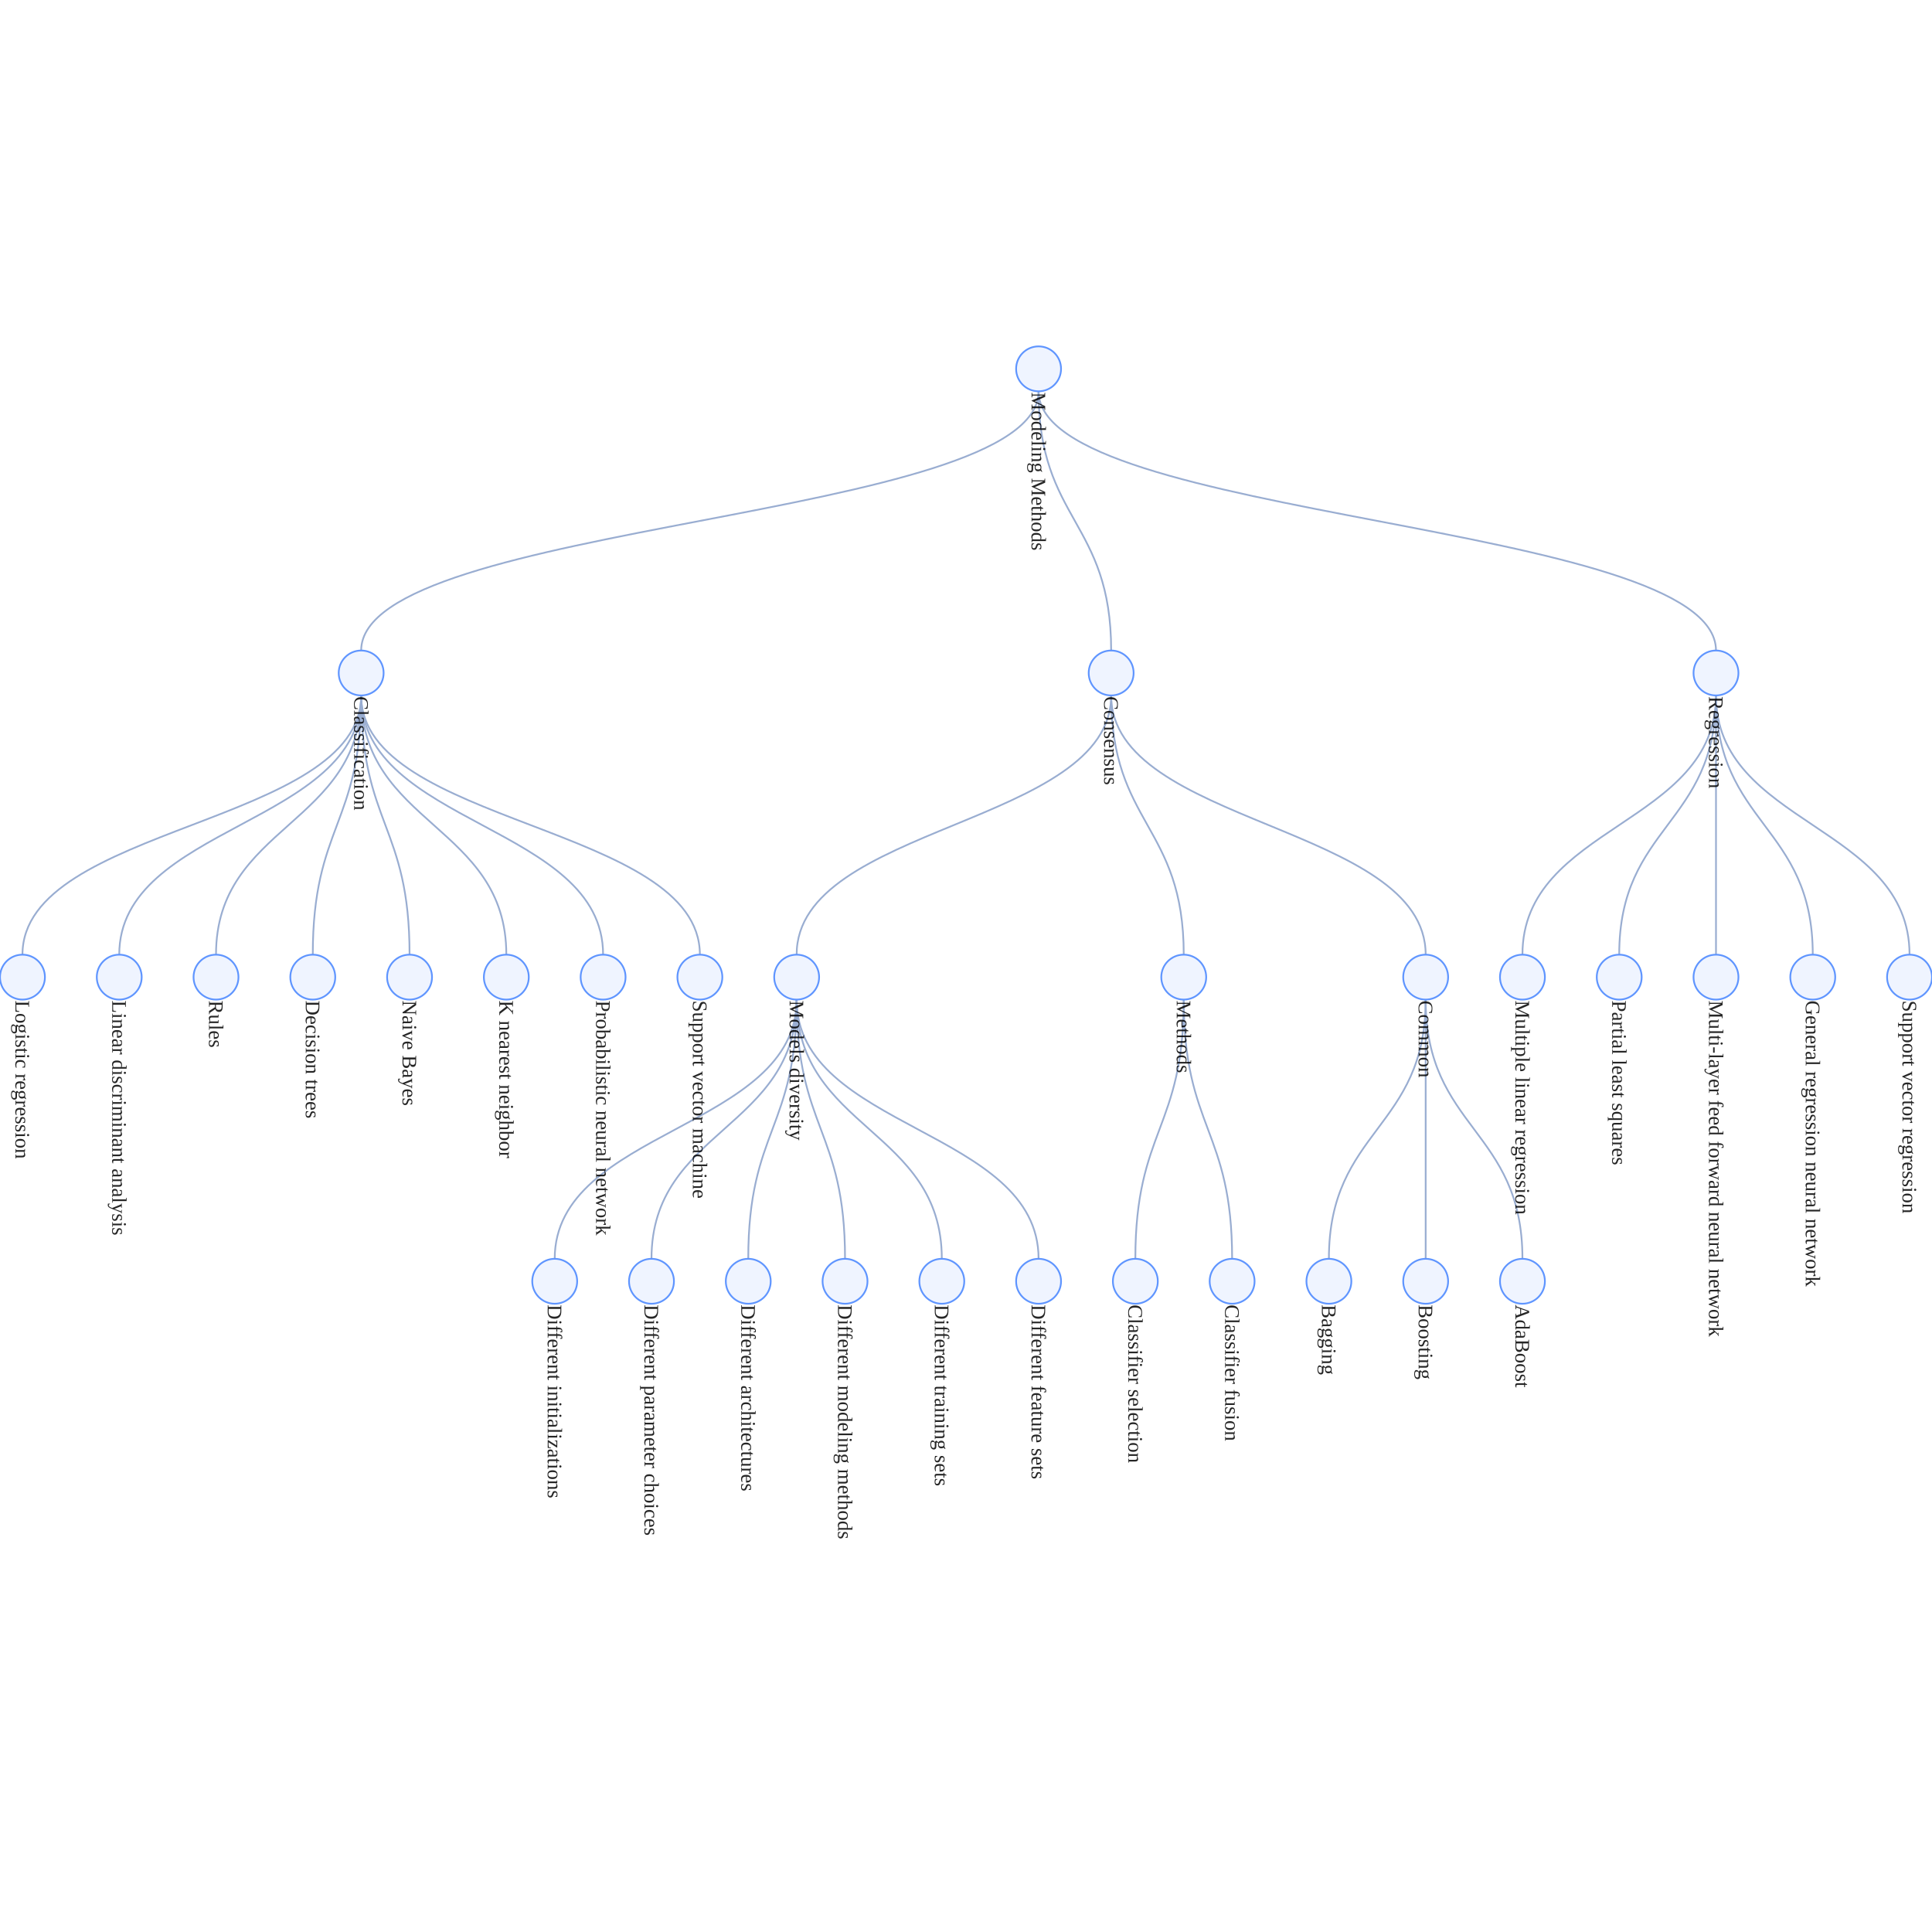
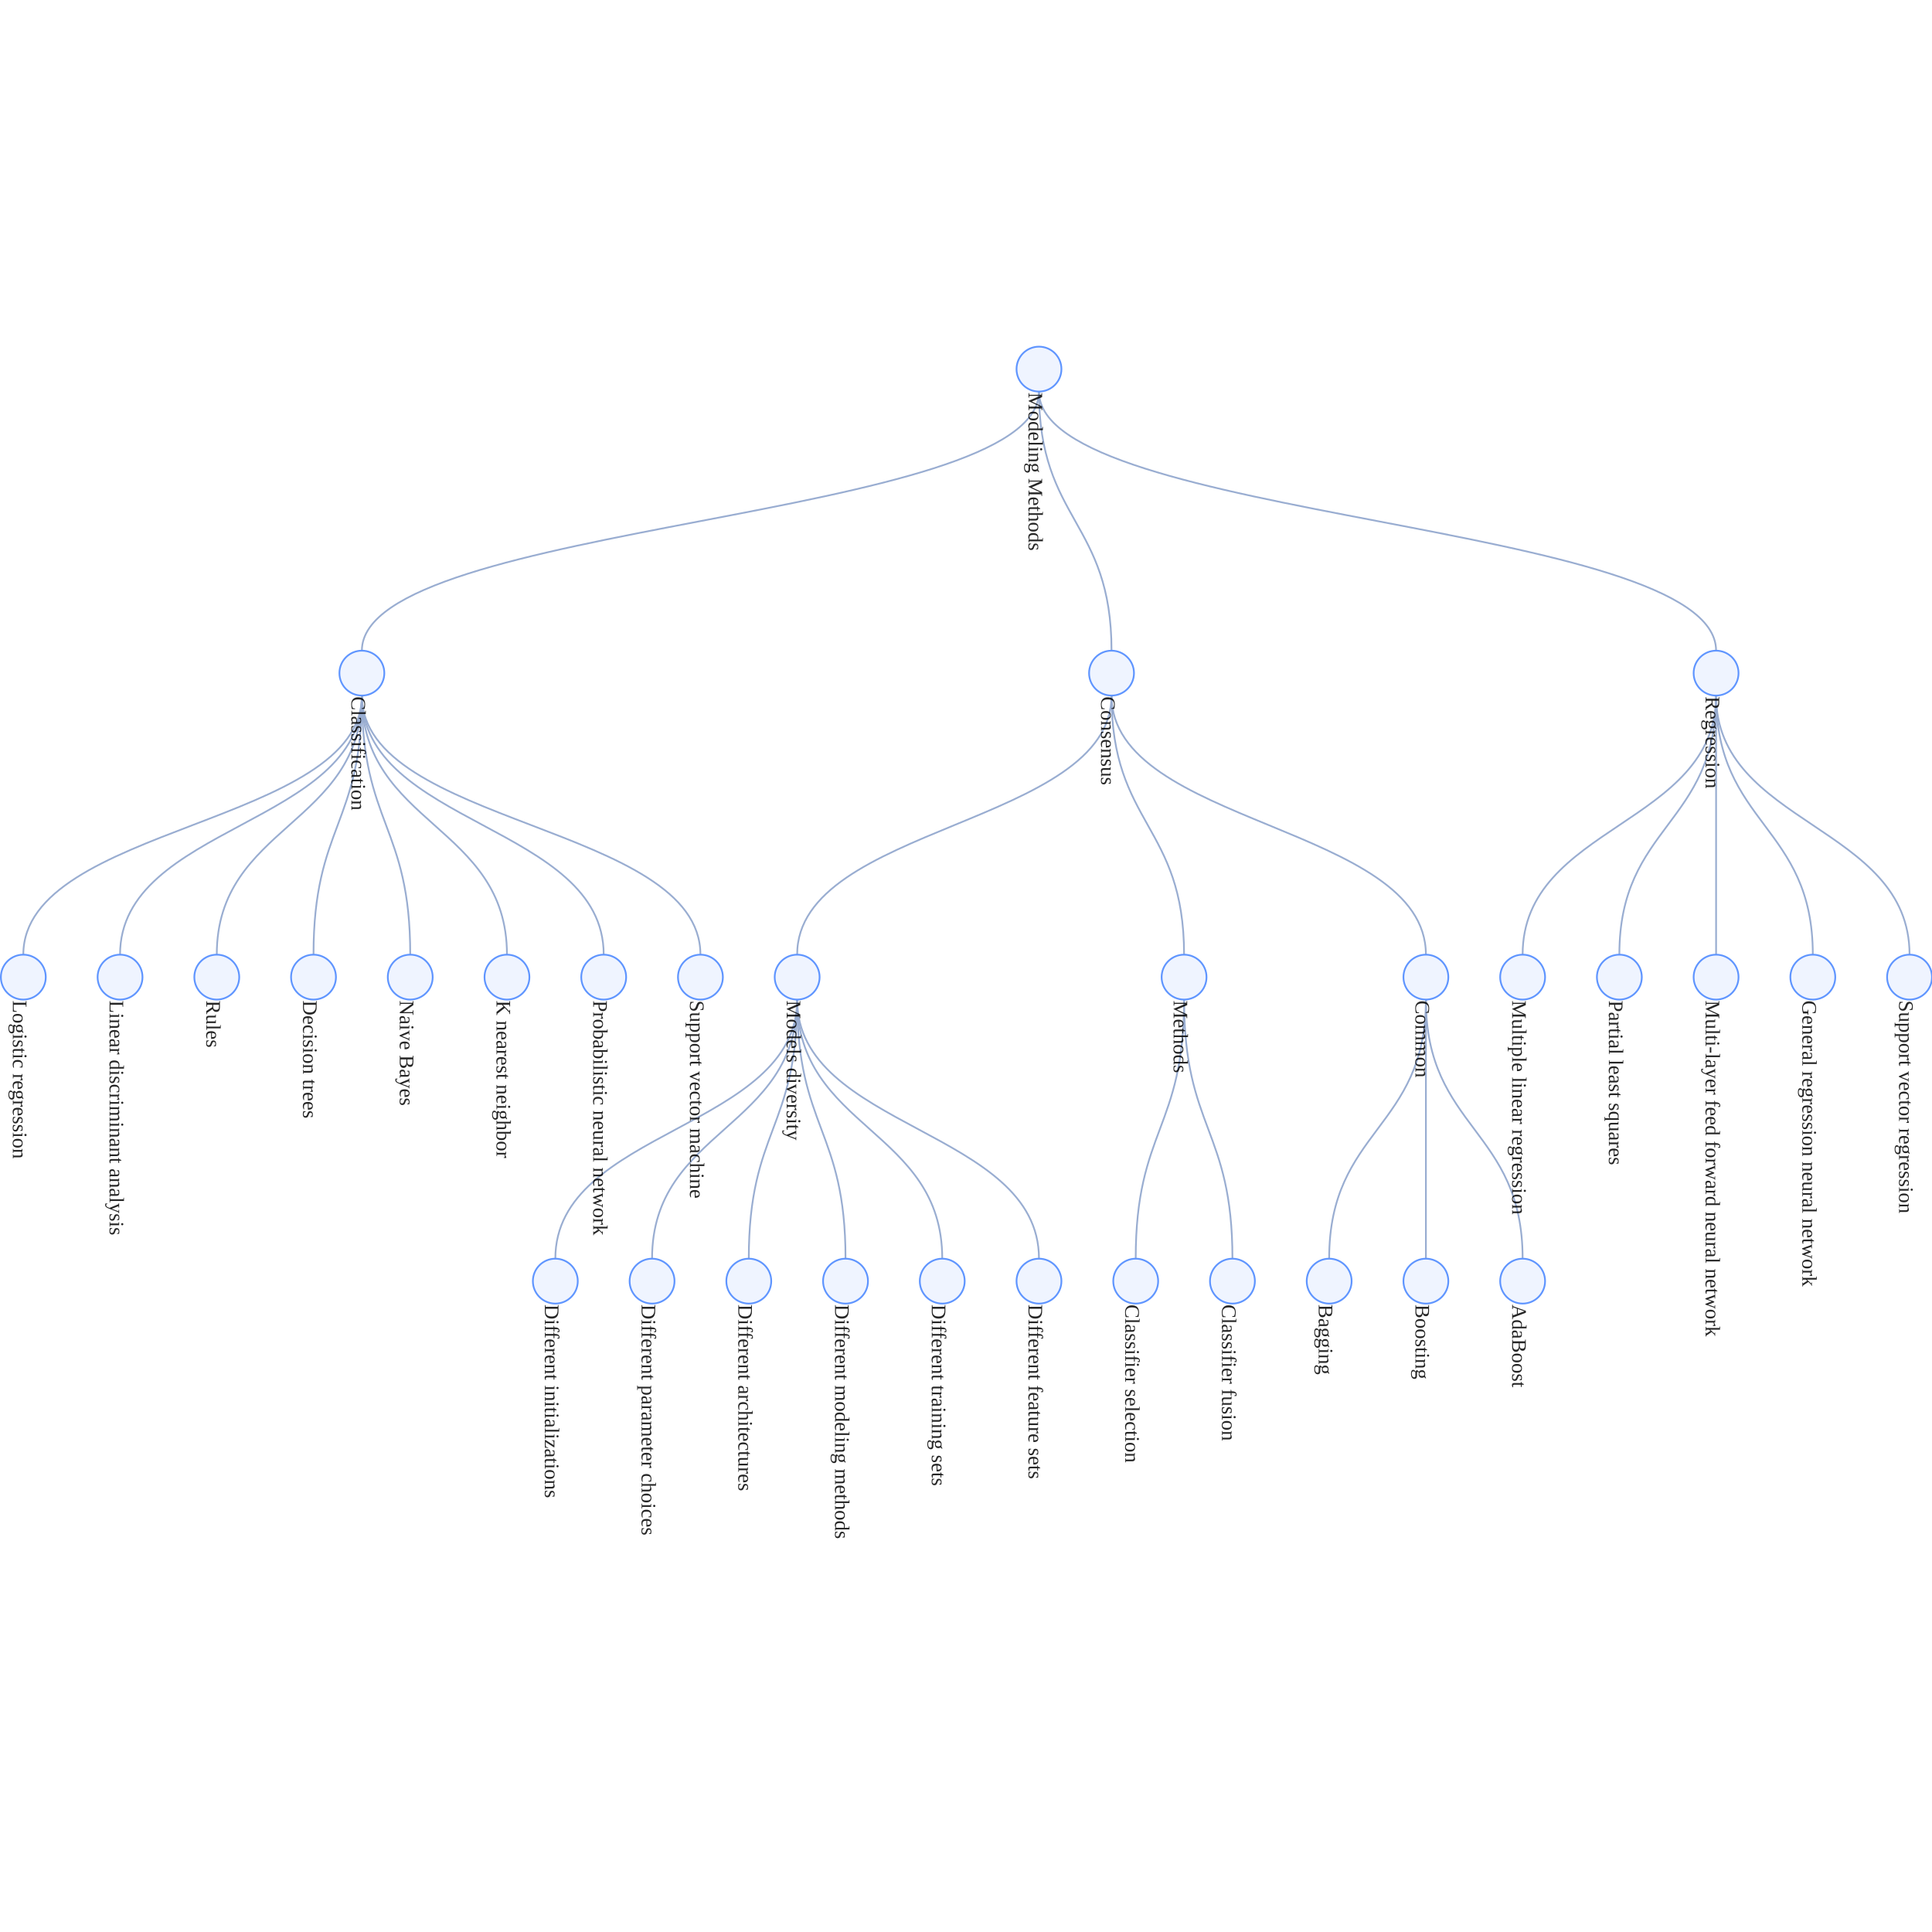
<svg xmlns="http://www.w3.org/2000/svg" width="500" height="500" style="background: transparent; position: absolute; outline: none;" color-interpolation-filters="sRGB" tabindex="1">
  <defs />
-   <g transform="matrix(0.447227,0,0,0.447227,290.2504,170.5903)">
+   <g transform="matrix(0.447027,0,0,0.447027,290.3442,170.6258)">
    <g fill="none">
      <g fill="none" />
      <g fill="none">
        <g fill="none" marker-start="false" marker-end="false">
          <g fill="none" marker-start="false" marker-end="false" stroke="transparent" stroke-width="3" />
          <g>
            <path fill="none" d="M -48,-155 C -48 -80,-440 -80,-440 -5" stroke-width="1" stroke="rgba(153,173,209,1)" />
            <path fill="none" d="M 0,13 C 0 13,0 13,0 13" stroke-width="3" stroke="transparent" />
          </g>
        </g>
        <g fill="none" marker-start="false" marker-end="false">
          <g fill="none" marker-start="false" marker-end="false" stroke="transparent" stroke-width="3" />
          <g>
            <path fill="none" d="M -48,-155 C -48 -80,-6 -80,-6 -5" stroke-width="1" stroke="rgba(153,173,209,1)" />
            <path fill="none" d="M 0,13 C 0 13,0 13,0 13" stroke-width="3" stroke="transparent" />
          </g>
        </g>
        <g fill="none" marker-start="false" marker-end="false">
          <g fill="none" marker-start="false" marker-end="false" stroke="transparent" stroke-width="3" />
          <g>
            <path fill="none" d="M -48,-155 C -48 -80,344 -80,344 -5" stroke-width="1" stroke="rgba(153,173,209,1)" />
            <path fill="none" d="M 0,13 C 0 13,0 13,0 13" stroke-width="3" stroke="transparent" />
          </g>
        </g>
        <g fill="none" marker-start="false" marker-end="false">
          <g fill="none" marker-start="false" marker-end="false" stroke="transparent" stroke-width="3" />
          <g>
            <path fill="none" d="M -440,21 C -440 96,-636 96,-636 171" stroke-width="1" stroke="rgba(153,173,209,1)" />
            <path fill="none" d="M 0,13 C 0 13,0 13,0 13" stroke-width="3" stroke="transparent" />
          </g>
        </g>
        <g fill="none" marker-start="false" marker-end="false">
          <g fill="none" marker-start="false" marker-end="false" stroke="transparent" stroke-width="3" />
          <g>
            <path fill="none" d="M -440,21 C -440 96,-580 96,-580 171" stroke-width="1" stroke="rgba(153,173,209,1)" />
            <path fill="none" d="M 0,13 C 0 13,0 13,0 13" stroke-width="3" stroke="transparent" />
          </g>
        </g>
        <g fill="none" marker-start="false" marker-end="false">
          <g fill="none" marker-start="false" marker-end="false" stroke="transparent" stroke-width="3" />
          <g>
            <path fill="none" d="M -440,21 C -440 96,-524 96,-524 171" stroke-width="1" stroke="rgba(153,173,209,1)" />
            <path fill="none" d="M 0,13 C 0 13,0 13,0 13" stroke-width="3" stroke="transparent" />
          </g>
        </g>
        <g fill="none" marker-start="false" marker-end="false">
          <g fill="none" marker-start="false" marker-end="false" stroke="transparent" stroke-width="3" />
          <g>
            <path fill="none" d="M -440,21 C -440 96,-468 96,-468 171" stroke-width="1" stroke="rgba(153,173,209,1)" />
            <path fill="none" d="M 0,13 C 0 13,0 13,0 13" stroke-width="3" stroke="transparent" />
          </g>
        </g>
        <g fill="none" marker-start="false" marker-end="false">
          <g fill="none" marker-start="false" marker-end="false" stroke="transparent" stroke-width="3" />
          <g>
            <path fill="none" d="M -440,21 C -440 96,-412 96,-412 171" stroke-width="1" stroke="rgba(153,173,209,1)" />
            <path fill="none" d="M 0,13 C 0 13,0 13,0 13" stroke-width="3" stroke="transparent" />
          </g>
        </g>
        <g fill="none" marker-start="false" marker-end="false">
          <g fill="none" marker-start="false" marker-end="false" stroke="transparent" stroke-width="3" />
          <g>
            <path fill="none" d="M -440,21 C -440 96,-356 96,-356 171" stroke-width="1" stroke="rgba(153,173,209,1)" />
            <path fill="none" d="M 0,13 C 0 13,0 13,0 13" stroke-width="3" stroke="transparent" />
          </g>
        </g>
        <g fill="none" marker-start="false" marker-end="false">
          <g fill="none" marker-start="false" marker-end="false" stroke="transparent" stroke-width="3" />
          <g>
            <path fill="none" d="M -440,21 C -440 96,-300 96,-300 171" stroke-width="1" stroke="rgba(153,173,209,1)" />
            <path fill="none" d="M 0,13 C 0 13,0 13,0 13" stroke-width="3" stroke="transparent" />
          </g>
        </g>
        <g fill="none" marker-start="false" marker-end="false">
          <g fill="none" marker-start="false" marker-end="false" stroke="transparent" stroke-width="3" />
          <g>
            <path fill="none" d="M -440,21 C -440 96,-244 96,-244 171" stroke-width="1" stroke="rgba(153,173,209,1)" />
            <path fill="none" d="M 0,13 C 0 13,0 13,0 13" stroke-width="3" stroke="transparent" />
          </g>
        </g>
        <g fill="none" marker-start="false" marker-end="false">
          <g fill="none" marker-start="false" marker-end="false" stroke="transparent" stroke-width="3" />
          <g>
            <path fill="none" d="M -6,21 C -6 96,-188 96,-188 171" stroke-width="1" stroke="rgba(153,173,209,1)" />
            <path fill="none" d="M 0,13 C 0 13,0 13,0 13" stroke-width="3" stroke="transparent" />
          </g>
        </g>
        <g fill="none" marker-start="false" marker-end="false">
          <g fill="none" marker-start="false" marker-end="false" stroke="transparent" stroke-width="3" />
          <g>
            <path fill="none" d="M -6,21 C -6 96,36 96,36 171" stroke-width="1" stroke="rgba(153,173,209,1)" />
            <path fill="none" d="M 0,13 C 0 13,0 13,0 13" stroke-width="3" stroke="transparent" />
          </g>
        </g>
        <g fill="none" marker-start="false" marker-end="false">
          <g fill="none" marker-start="false" marker-end="false" stroke="transparent" stroke-width="3" />
          <g>
            <path fill="none" d="M -6,21 C -6 96,176 96,176 171" stroke-width="1" stroke="rgba(153,173,209,1)" />
            <path fill="none" d="M 0,13 C 0 13,0 13,0 13" stroke-width="3" stroke="transparent" />
          </g>
        </g>
        <g fill="none" marker-start="false" marker-end="false">
          <g fill="none" marker-start="false" marker-end="false" stroke="transparent" stroke-width="3" />
          <g>
            <path fill="none" d="M -188,197 C -188 272,-328 272,-328 347" stroke-width="1" stroke="rgba(153,173,209,1)" />
            <path fill="none" d="M 0,13 C 0 13,0 13,0 13" stroke-width="3" stroke="transparent" />
          </g>
        </g>
        <g fill="none" marker-start="false" marker-end="false">
          <g fill="none" marker-start="false" marker-end="false" stroke="transparent" stroke-width="3" />
          <g>
            <path fill="none" d="M -188,197 C -188 272,-272 272,-272 347" stroke-width="1" stroke="rgba(153,173,209,1)" />
            <path fill="none" d="M 0,13 C 0 13,0 13,0 13" stroke-width="3" stroke="transparent" />
          </g>
        </g>
        <g fill="none" marker-start="false" marker-end="false">
          <g fill="none" marker-start="false" marker-end="false" stroke="transparent" stroke-width="3" />
          <g>
            <path fill="none" d="M -188,197 C -188 272,-216 272,-216 347" stroke-width="1" stroke="rgba(153,173,209,1)" />
            <path fill="none" d="M 0,13 C 0 13,0 13,0 13" stroke-width="3" stroke="transparent" />
          </g>
        </g>
        <g fill="none" marker-start="false" marker-end="false">
          <g fill="none" marker-start="false" marker-end="false" stroke="transparent" stroke-width="3" />
          <g>
            <path fill="none" d="M -188,197 C -188 272,-160 272,-160 347" stroke-width="1" stroke="rgba(153,173,209,1)" />
            <path fill="none" d="M 0,13 C 0 13,0 13,0 13" stroke-width="3" stroke="transparent" />
          </g>
        </g>
        <g fill="none" marker-start="false" marker-end="false">
          <g fill="none" marker-start="false" marker-end="false" stroke="transparent" stroke-width="3" />
          <g>
            <path fill="none" d="M -188,197 C -188 272,-104 272,-104 347" stroke-width="1" stroke="rgba(153,173,209,1)" />
            <path fill="none" d="M 0,13 C 0 13,0 13,0 13" stroke-width="3" stroke="transparent" />
          </g>
        </g>
        <g fill="none" marker-start="false" marker-end="false">
          <g fill="none" marker-start="false" marker-end="false" stroke="transparent" stroke-width="3" />
          <g>
            <path fill="none" d="M -188,197 C -188 272,-48 272,-48 347" stroke-width="1" stroke="rgba(153,173,209,1)" />
            <path fill="none" d="M 0,13 C 0 13,0 13,0 13" stroke-width="3" stroke="transparent" />
          </g>
        </g>
        <g fill="none" marker-start="false" marker-end="false">
          <g fill="none" marker-start="false" marker-end="false" stroke="transparent" stroke-width="3" />
          <g>
            <path fill="none" d="M 36,197 C 36 272,8 272,8 347" stroke-width="1" stroke="rgba(153,173,209,1)" />
            <path fill="none" d="M 0,13 C 0 13,0 13,0 13" stroke-width="3" stroke="transparent" />
          </g>
        </g>
        <g fill="none" marker-start="false" marker-end="false">
          <g fill="none" marker-start="false" marker-end="false" stroke="transparent" stroke-width="3" />
          <g>
            <path fill="none" d="M 36,197 C 36 272,64 272,64 347" stroke-width="1" stroke="rgba(153,173,209,1)" />
            <path fill="none" d="M 0,13 C 0 13,0 13,0 13" stroke-width="3" stroke="transparent" />
          </g>
        </g>
        <g fill="none" marker-start="false" marker-end="false">
          <g fill="none" marker-start="false" marker-end="false" stroke="transparent" stroke-width="3" />
          <g>
            <path fill="none" d="M 176,197 C 176 272,120 272,120 347" stroke-width="1" stroke="rgba(153,173,209,1)" />
            <path fill="none" d="M 0,13 C 0 13,0 13,0 13" stroke-width="3" stroke="transparent" />
          </g>
        </g>
        <g fill="none" marker-start="false" marker-end="false">
          <g fill="none" marker-start="false" marker-end="false" stroke="transparent" stroke-width="3" />
          <g>
            <path fill="none" d="M 176,197 C 176 272,176 272,176 347" stroke-width="1" stroke="rgba(153,173,209,1)" />
            <path fill="none" d="M 0,13 C 0 13,0 13,0 13" stroke-width="3" stroke="transparent" />
          </g>
        </g>
        <g fill="none" marker-start="false" marker-end="false">
          <g fill="none" marker-start="false" marker-end="false" stroke="transparent" stroke-width="3" />
          <g>
            <path fill="none" d="M 176,197 C 176 272,232 272,232 347" stroke-width="1" stroke="rgba(153,173,209,1)" />
            <path fill="none" d="M 0,13 C 0 13,0 13,0 13" stroke-width="3" stroke="transparent" />
          </g>
        </g>
        <g fill="none" marker-start="false" marker-end="false">
          <g fill="none" marker-start="false" marker-end="false" stroke="transparent" stroke-width="3" />
          <g>
            <path fill="none" d="M 344,21 C 344 96,232 96,232 171" stroke-width="1" stroke="rgba(153,173,209,1)" />
            <path fill="none" d="M 0,13 C 0 13,0 13,0 13" stroke-width="3" stroke="transparent" />
          </g>
        </g>
        <g fill="none" marker-start="false" marker-end="false">
          <g fill="none" marker-start="false" marker-end="false" stroke="transparent" stroke-width="3" />
          <g>
            <path fill="none" d="M 344,21 C 344 96,288 96,288 171" stroke-width="1" stroke="rgba(153,173,209,1)" />
            <path fill="none" d="M 0,13 C 0 13,0 13,0 13" stroke-width="3" stroke="transparent" />
          </g>
        </g>
        <g fill="none" marker-start="false" marker-end="false">
          <g fill="none" marker-start="false" marker-end="false" stroke="transparent" stroke-width="3" />
          <g>
            <path fill="none" d="M 344,21 C 344 96,344 96,344 171" stroke-width="1" stroke="rgba(153,173,209,1)" />
            <path fill="none" d="M 0,13 C 0 13,0 13,0 13" stroke-width="3" stroke="transparent" />
          </g>
        </g>
        <g fill="none" marker-start="false" marker-end="false">
          <g fill="none" marker-start="false" marker-end="false" stroke="transparent" stroke-width="3" />
          <g>
            <path fill="none" d="M 344,21 C 344 96,400 96,400 171" stroke-width="1" stroke="rgba(153,173,209,1)" />
            <path fill="none" d="M 0,13 C 0 13,0 13,0 13" stroke-width="3" stroke="transparent" />
          </g>
        </g>
        <g fill="none" marker-start="false" marker-end="false">
          <g fill="none" marker-start="false" marker-end="false" stroke="transparent" stroke-width="3" />
          <g>
            <path fill="none" d="M 344,21 C 344 96,456 96,456 171" stroke-width="1" stroke="rgba(153,173,209,1)" />
            <path fill="none" d="M 0,13 C 0 13,0 13,0 13" stroke-width="3" stroke="transparent" />
          </g>
        </g>
      </g>
      <g fill="none">
        <g fill="none" x="-48" y="-168" transform="matrix(0,1,-1,0,-48,-168)">
          <g>
            <circle fill="rgba(239,244,255,1)" stroke-width="1" stroke="rgba(95,149,255,1)" r="13" />
          </g>
-           <g fill="none" transform="matrix(1,0,0,1,13,-0.000002)">
-             <g>
-               <text fill="rgba(0,0,0,0.851)" dominant-baseline="central" paint-order="stroke" dx="0.5" font-size="12" text-anchor="left" font-weight="400">
+           <g fill="none" transform="matrix(1,0,0,1,13,2)">
+             <g>
+               <text fill="rgba(0,0,0,1)" dominant-baseline="central" paint-order="stroke" dx="0.5" font-size="12" text-anchor="left" fill-opacity="0.85" font-weight="400">
                Modeling Methods
              </text>
            </g>
          </g>
        </g>
        <g fill="none" x="-440" y="8" transform="matrix(0,1,-1,0,-440,8)">
          <g>
            <circle fill="rgba(239,244,255,1)" stroke-width="1" stroke="rgba(95,149,255,1)" r="13" />
          </g>
-           <g fill="none" transform="matrix(1,0,0,1,13,-0.00003)">
-             <g>
-               <text fill="rgba(0,0,0,0.851)" dominant-baseline="central" paint-order="stroke" dx="0.5" font-size="12" text-anchor="left" font-weight="400">
+           <g fill="none" transform="matrix(1,0,0,1,13,1.99997)">
+             <g>
+               <text fill="rgba(0,0,0,1)" dominant-baseline="central" paint-order="stroke" dx="0.5" font-size="12" text-anchor="left" fill-opacity="0.85" font-weight="400">
                Classification
              </text>
            </g>
          </g>
        </g>
        <g fill="none" x="-636" y="184" transform="matrix(0,1,-1,0,-636,184)">
          <g>
            <circle fill="rgba(239,244,255,1)" stroke-width="1" stroke="rgba(95,149,255,1)" r="13" />
          </g>
-           <g fill="none" transform="matrix(1,0,0,1,12.99999,0.000006)">
-             <g>
-               <text fill="rgba(0,0,0,0.851)" dominant-baseline="central" paint-order="stroke" dx="0.5" font-size="12" text-anchor="left" font-weight="400">
+           <g fill="none" transform="matrix(1,0,0,1,12.99999,2.000006)">
+             <g>
+               <text fill="rgba(0,0,0,1)" dominant-baseline="central" paint-order="stroke" dx="0.5" font-size="12" text-anchor="left" fill-opacity="0.85" font-weight="400">
                Logistic regression
              </text>
            </g>
          </g>
        </g>
        <g fill="none" x="-580" y="184" transform="matrix(0,1,-1,0,-580,184)">
          <g>
            <circle fill="rgba(239,244,255,1)" stroke-width="1" stroke="rgba(95,149,255,1)" r="13" />
          </g>
-           <g fill="none" transform="matrix(1,0,0,1,13,0.000006)">
-             <g>
-               <text fill="rgba(0,0,0,0.851)" dominant-baseline="central" paint-order="stroke" dx="0.5" font-size="12" text-anchor="left" font-weight="400">
+           <g fill="none" transform="matrix(1,0,0,1,13,2.000006)">
+             <g>
+               <text fill="rgba(0,0,0,1)" dominant-baseline="central" paint-order="stroke" dx="0.5" font-size="12" text-anchor="left" fill-opacity="0.85" font-weight="400">
                Linear discriminant analysis
              </text>
            </g>
          </g>
        </g>
        <g fill="none" x="-524" y="184" transform="matrix(0,1,-1,0,-524,184)">
          <g>
            <circle fill="rgba(239,244,255,1)" stroke-width="1" stroke="rgba(95,149,255,1)" r="13" />
          </g>
-           <g fill="none" transform="matrix(1,0,0,1,13,0.000006)">
-             <g>
-               <text fill="rgba(0,0,0,0.851)" dominant-baseline="central" paint-order="stroke" dx="0.5" font-size="12" text-anchor="left" font-weight="400">
+           <g fill="none" transform="matrix(1,0,0,1,13,2.000006)">
+             <g>
+               <text fill="rgba(0,0,0,1)" dominant-baseline="central" paint-order="stroke" dx="0.5" font-size="12" text-anchor="left" fill-opacity="0.85" font-weight="400">
                Rules
              </text>
            </g>
          </g>
        </g>
        <g fill="none" x="-468" y="184" transform="matrix(0,1,-1,0,-468,184)">
          <g>
            <circle fill="rgba(239,244,255,1)" stroke-width="1" stroke="rgba(95,149,255,1)" r="13" />
          </g>
-           <g fill="none" transform="matrix(1,0,0,1,13,-0.000024)">
-             <g>
-               <text fill="rgba(0,0,0,0.851)" dominant-baseline="central" paint-order="stroke" dx="0.5" font-size="12" text-anchor="left" font-weight="400">
+           <g fill="none" transform="matrix(1,0,0,1,13,1.999976)">
+             <g>
+               <text fill="rgba(0,0,0,1)" dominant-baseline="central" paint-order="stroke" dx="0.5" font-size="12" text-anchor="left" fill-opacity="0.85" font-weight="400">
                Decision trees
              </text>
            </g>
          </g>
        </g>
        <g fill="none" x="-412" y="184" transform="matrix(0,1,-1,0,-412,184)">
          <g>
            <circle fill="rgba(239,244,255,1)" stroke-width="1" stroke="rgba(95,149,255,1)" r="13" />
          </g>
-           <g fill="none" transform="matrix(1,0,0,1,13,-0.000024)">
-             <g>
-               <text fill="rgba(0,0,0,0.851)" dominant-baseline="central" paint-order="stroke" dx="0.5" font-size="12" text-anchor="left" font-weight="400">
+           <g fill="none" transform="matrix(1,0,0,1,13,1.999976)">
+             <g>
+               <text fill="rgba(0,0,0,1)" dominant-baseline="central" paint-order="stroke" dx="0.5" font-size="12" text-anchor="left" fill-opacity="0.85" font-weight="400">
                Naive Bayes
              </text>
            </g>
          </g>
        </g>
        <g fill="none" x="-356" y="184" transform="matrix(0,1,-1,0,-356,184)">
          <g>
            <circle fill="rgba(239,244,255,1)" stroke-width="1" stroke="rgba(95,149,255,1)" r="13" />
          </g>
-           <g fill="none" transform="matrix(1,0,0,1,12.99999,-0.000024)">
-             <g>
-               <text fill="rgba(0,0,0,0.851)" dominant-baseline="central" paint-order="stroke" dx="0.5" font-size="12" text-anchor="left" font-weight="400">
+           <g fill="none" transform="matrix(1,0,0,1,12.99999,1.999976)">
+             <g>
+               <text fill="rgba(0,0,0,1)" dominant-baseline="central" paint-order="stroke" dx="0.5" font-size="12" text-anchor="left" fill-opacity="0.85" font-weight="400">
                K nearest neighbor
              </text>
            </g>
          </g>
        </g>
        <g fill="none" x="-300" y="184" transform="matrix(0,1,-1,0,-300,184)">
          <g>
            <circle fill="rgba(239,244,255,1)" stroke-width="1" stroke="rgba(95,149,255,1)" r="13" />
          </g>
-           <g fill="none" transform="matrix(1,0,0,1,12.99999,-0.000024)">
-             <g>
-               <text fill="rgba(0,0,0,0.851)" dominant-baseline="central" paint-order="stroke" dx="0.5" font-size="12" text-anchor="left" font-weight="400">
+           <g fill="none" transform="matrix(1,0,0,1,12.99999,1.999976)">
+             <g>
+               <text fill="rgba(0,0,0,1)" dominant-baseline="central" paint-order="stroke" dx="0.5" font-size="12" text-anchor="left" fill-opacity="0.85" font-weight="400">
                Probabilistic neural network
              </text>
            </g>
          </g>
        </g>
        <g fill="none" x="-244" y="184" transform="matrix(0,1,-1,0,-244,184)">
          <g>
            <circle fill="rgba(239,244,255,1)" stroke-width="1" stroke="rgba(95,149,255,1)" r="13" />
          </g>
-           <g fill="none" transform="matrix(1,0,0,1,12.99999,-0.000009)">
-             <g>
-               <text fill="rgba(0,0,0,0.851)" dominant-baseline="central" paint-order="stroke" dx="0.5" font-size="12" text-anchor="left" font-weight="400">
+           <g fill="none" transform="matrix(1,0,0,1,12.99999,1.999991)">
+             <g>
+               <text fill="rgba(0,0,0,1)" dominant-baseline="central" paint-order="stroke" dx="0.5" font-size="12" text-anchor="left" fill-opacity="0.85" font-weight="400">
                Support vector machine
              </text>
            </g>
          </g>
        </g>
        <g fill="none" x="-6" y="8" transform="matrix(0,1,-1,0,-6,8)">
          <g>
            <circle fill="rgba(239,244,255,1)" stroke-width="1" stroke="rgba(95,149,255,1)" r="13" />
          </g>
-           <g fill="none" transform="matrix(1,0,0,1,13,0)">
-             <g>
-               <text fill="rgba(0,0,0,0.851)" dominant-baseline="central" paint-order="stroke" dx="0.5" font-size="12" text-anchor="left" font-weight="400">
+           <g fill="none" transform="matrix(1,0,0,1,13,2)">
+             <g>
+               <text fill="rgba(0,0,0,1)" dominant-baseline="central" paint-order="stroke" dx="0.5" font-size="12" text-anchor="left" fill-opacity="0.85" font-weight="400">
                Consensus
              </text>
            </g>
          </g>
        </g>
        <g fill="none" x="-188" y="184" transform="matrix(0,1,-1,0,-188,184)">
          <g>
            <circle fill="rgba(239,244,255,1)" stroke-width="1" stroke="rgba(95,149,255,1)" r="13" />
          </g>
-           <g fill="none" transform="matrix(1,0,0,1,12.99999,-0.000009)">
-             <g>
-               <text fill="rgba(0,0,0,0.851)" dominant-baseline="central" paint-order="stroke" dx="0.5" font-size="12" text-anchor="left" font-weight="400">
+           <g fill="none" transform="matrix(1,0,0,1,12.99999,1.999991)">
+             <g>
+               <text fill="rgba(0,0,0,1)" dominant-baseline="central" paint-order="stroke" dx="0.5" font-size="12" text-anchor="left" fill-opacity="0.85" font-weight="400">
                Models diversity
              </text>
            </g>
          </g>
        </g>
        <g fill="none" x="-328" y="360" transform="matrix(0,1,-1,0,-328,360)">
          <g>
            <circle fill="rgba(239,244,255,1)" stroke-width="1" stroke="rgba(95,149,255,1)" r="13" />
          </g>
-           <g fill="none" transform="matrix(1,0,0,1,12.99999,-0.000018)">
-             <g>
-               <text fill="rgba(0,0,0,0.851)" dominant-baseline="central" paint-order="stroke" dx="0.5" font-size="12" text-anchor="left" font-weight="400">
+           <g fill="none" transform="matrix(1,0,0,1,12.99999,1.999982)">
+             <g>
+               <text fill="rgba(0,0,0,1)" dominant-baseline="central" paint-order="stroke" dx="0.5" font-size="12" text-anchor="left" fill-opacity="0.85" font-weight="400">
                Different initializations
              </text>
            </g>
          </g>
        </g>
        <g fill="none" x="-272" y="360" transform="matrix(0,1,-1,0,-272,360)">
          <g>
            <circle fill="rgba(239,244,255,1)" stroke-width="1" stroke="rgba(95,149,255,1)" r="13" />
          </g>
-           <g fill="none" transform="matrix(1,0,0,1,12.99999,-0.000018)">
-             <g>
-               <text fill="rgba(0,0,0,0.851)" dominant-baseline="central" paint-order="stroke" dx="0.5" font-size="12" text-anchor="left" font-weight="400">
+           <g fill="none" transform="matrix(1,0,0,1,12.99999,1.999982)">
+             <g>
+               <text fill="rgba(0,0,0,1)" dominant-baseline="central" paint-order="stroke" dx="0.5" font-size="12" text-anchor="left" fill-opacity="0.85" font-weight="400">
                Different parameter choices
              </text>
            </g>
          </g>
        </g>
        <g fill="none" x="-216" y="360" transform="matrix(0,1,-1,0,-216,360)">
          <g>
            <circle fill="rgba(239,244,255,1)" stroke-width="1" stroke="rgba(95,149,255,1)" r="13" />
          </g>
-           <g fill="none" transform="matrix(1,0,0,1,12.99999,-0.000003)">
-             <g>
-               <text fill="rgba(0,0,0,0.851)" dominant-baseline="central" paint-order="stroke" dx="0.5" font-size="12" text-anchor="left" font-weight="400">
+           <g fill="none" transform="matrix(1,0,0,1,12.99999,1.999997)">
+             <g>
+               <text fill="rgba(0,0,0,1)" dominant-baseline="central" paint-order="stroke" dx="0.5" font-size="12" text-anchor="left" fill-opacity="0.85" font-weight="400">
                Different architectures
              </text>
            </g>
          </g>
        </g>
        <g fill="none" x="-160" y="360" transform="matrix(0,1,-1,0,-160,360)">
          <g>
            <circle fill="rgba(239,244,255,1)" stroke-width="1" stroke="rgba(95,149,255,1)" r="13" />
          </g>
-           <g fill="none" transform="matrix(1,0,0,1,13,-0.000003)">
-             <g>
-               <text fill="rgba(0,0,0,0.851)" dominant-baseline="central" paint-order="stroke" dx="0.5" font-size="12" text-anchor="left" font-weight="400">
+           <g fill="none" transform="matrix(1,0,0,1,13,1.999997)">
+             <g>
+               <text fill="rgba(0,0,0,1)" dominant-baseline="central" paint-order="stroke" dx="0.5" font-size="12" text-anchor="left" fill-opacity="0.85" font-weight="400">
                Different modeling methods
              </text>
            </g>
          </g>
        </g>
        <g fill="none" x="-104" y="360" transform="matrix(0,1,-1,0,-104,360)">
          <g>
            <circle fill="rgba(239,244,255,1)" stroke-width="1" stroke="rgba(95,149,255,1)" r="13" />
          </g>
-           <g fill="none" transform="matrix(1,0,0,1,13,-0.000003)">
-             <g>
-               <text fill="rgba(0,0,0,0.851)" dominant-baseline="central" paint-order="stroke" dx="0.5" font-size="12" text-anchor="left" font-weight="400">
+           <g fill="none" transform="matrix(1,0,0,1,13,1.999997)">
+             <g>
+               <text fill="rgba(0,0,0,1)" dominant-baseline="central" paint-order="stroke" dx="0.5" font-size="12" text-anchor="left" fill-opacity="0.85" font-weight="400">
                Different training sets
              </text>
            </g>
          </g>
        </g>
        <g fill="none" x="-48" y="360" transform="matrix(0,1,-1,0,-48,360)">
          <g>
            <circle fill="rgba(239,244,255,1)" stroke-width="1" stroke="rgba(95,149,255,1)" r="13" />
          </g>
-           <g fill="none" transform="matrix(1,0,0,1,13,-0.000003)">
-             <g>
-               <text fill="rgba(0,0,0,0.851)" dominant-baseline="central" paint-order="stroke" dx="0.5" font-size="12" text-anchor="left" font-weight="400">
+           <g fill="none" transform="matrix(1,0,0,1,13,1.999997)">
+             <g>
+               <text fill="rgba(0,0,0,1)" dominant-baseline="central" paint-order="stroke" dx="0.5" font-size="12" text-anchor="left" fill-opacity="0.85" font-weight="400">
                Different feature sets
              </text>
            </g>
          </g>
        </g>
        <g fill="none" x="36" y="184" transform="matrix(0,1,-1,0,36,184)">
          <g>
            <circle fill="rgba(239,244,255,1)" stroke-width="1" stroke="rgba(95,149,255,1)" r="13" />
          </g>
-           <g fill="none" transform="matrix(1,0,0,1,13,0.000002)">
-             <g>
-               <text fill="rgba(0,0,0,0.851)" dominant-baseline="central" paint-order="stroke" dx="0.5" font-size="12" text-anchor="left" font-weight="400">
+           <g fill="none" transform="matrix(1,0,0,1,13,2.000002)">
+             <g>
+               <text fill="rgba(0,0,0,1)" dominant-baseline="central" paint-order="stroke" dx="0.5" font-size="12" text-anchor="left" fill-opacity="0.85" font-weight="400">
                Methods
              </text>
            </g>
          </g>
        </g>
        <g fill="none" x="8" y="360" transform="matrix(0,1,-1,0,8,360)">
          <g>
            <circle fill="rgba(239,244,255,1)" stroke-width="1" stroke="rgba(95,149,255,1)" r="13" />
          </g>
-           <g fill="none" transform="matrix(1,0,0,1,13,0)">
-             <g>
-               <text fill="rgba(0,0,0,0.851)" dominant-baseline="central" paint-order="stroke" dx="0.5" font-size="12" text-anchor="left" font-weight="400">
+           <g fill="none" transform="matrix(1,0,0,1,13,2)">
+             <g>
+               <text fill="rgba(0,0,0,1)" dominant-baseline="central" paint-order="stroke" dx="0.5" font-size="12" text-anchor="left" fill-opacity="0.85" font-weight="400">
                Classifier selection
              </text>
            </g>
          </g>
        </g>
        <g fill="none" x="64" y="360" transform="matrix(0,1,-1,0,64,360)">
          <g>
            <circle fill="rgba(239,244,255,1)" stroke-width="1" stroke="rgba(95,149,255,1)" r="13" />
          </g>
-           <g fill="none" transform="matrix(1,0,0,1,13,0)">
-             <g>
-               <text fill="rgba(0,0,0,0.851)" dominant-baseline="central" paint-order="stroke" dx="0.5" font-size="12" text-anchor="left" font-weight="400">
+           <g fill="none" transform="matrix(1,0,0,1,13,2)">
+             <g>
+               <text fill="rgba(0,0,0,1)" dominant-baseline="central" paint-order="stroke" dx="0.5" font-size="12" text-anchor="left" fill-opacity="0.85" font-weight="400">
                Classifier fusion
              </text>
            </g>
          </g>
        </g>
        <g fill="none" x="176" y="184" transform="matrix(0,1,-1,0,176,184)">
          <g>
            <circle fill="rgba(239,244,255,1)" stroke-width="1" stroke="rgba(95,149,255,1)" r="13" />
          </g>
-           <g fill="none" transform="matrix(1,0,0,1,12.99999,0.000006)">
-             <g>
-               <text fill="rgba(0,0,0,0.851)" dominant-baseline="central" paint-order="stroke" dx="0.5" font-size="12" text-anchor="left" font-weight="400">
+           <g fill="none" transform="matrix(1,0,0,1,12.99999,2.000006)">
+             <g>
+               <text fill="rgba(0,0,0,1)" dominant-baseline="central" paint-order="stroke" dx="0.5" font-size="12" text-anchor="left" fill-opacity="0.85" font-weight="400">
                Common
              </text>
            </g>
          </g>
        </g>
        <g fill="none" x="120" y="360" transform="matrix(0,1,-1,0,120,360)">
          <g>
            <circle fill="rgba(239,244,255,1)" stroke-width="1" stroke="rgba(95,149,255,1)" r="13" />
          </g>
-           <g fill="none" transform="matrix(1,0,0,1,12.99997,0.000005)">
-             <g>
-               <text fill="rgba(0,0,0,0.851)" dominant-baseline="central" paint-order="stroke" dx="0.5" font-size="12" text-anchor="left" font-weight="400">
+           <g fill="none" transform="matrix(1,0,0,1,12.99997,2.000005)">
+             <g>
+               <text fill="rgba(0,0,0,1)" dominant-baseline="central" paint-order="stroke" dx="0.5" font-size="12" text-anchor="left" fill-opacity="0.85" font-weight="400">
                Bagging
              </text>
            </g>
          </g>
        </g>
        <g fill="none" x="176" y="360" transform="matrix(0,1,-1,0,176,360)">
          <g>
            <circle fill="rgba(239,244,255,1)" stroke-width="1" stroke="rgba(95,149,255,1)" r="13" />
          </g>
-           <g fill="none" transform="matrix(1,0,0,1,12.99998,0.000012)">
-             <g>
-               <text fill="rgba(0,0,0,0.851)" dominant-baseline="central" paint-order="stroke" dx="0.5" font-size="12" text-anchor="left" font-weight="400">
+           <g fill="none" transform="matrix(1,0,0,1,12.99998,2.000012)">
+             <g>
+               <text fill="rgba(0,0,0,1)" dominant-baseline="central" paint-order="stroke" dx="0.5" font-size="12" text-anchor="left" fill-opacity="0.85" font-weight="400">
                Boosting
              </text>
            </g>
          </g>
        </g>
        <g fill="none" x="232" y="360" transform="matrix(0,1,-1,0,232,360)">
          <g>
            <circle fill="rgba(239,244,255,1)" stroke-width="1" stroke="rgba(95,149,255,1)" r="13" />
          </g>
-           <g fill="none" transform="matrix(1,0,0,1,12.99998,0.000012)">
-             <g>
-               <text fill="rgba(0,0,0,0.851)" dominant-baseline="central" paint-order="stroke" dx="0.5" font-size="12" text-anchor="left" font-weight="400">
+           <g fill="none" transform="matrix(1,0,0,1,12.99998,2.000012)">
+             <g>
+               <text fill="rgba(0,0,0,1)" dominant-baseline="central" paint-order="stroke" dx="0.5" font-size="12" text-anchor="left" fill-opacity="0.85" font-weight="400">
                AdaBoost
              </text>
            </g>
          </g>
        </g>
        <g fill="none" x="344" y="8" transform="matrix(0,1,-1,0,344,8)">
          <g>
            <circle fill="rgba(239,244,255,1)" stroke-width="1" stroke="rgba(95,149,255,1)" r="13" />
          </g>
-           <g fill="none" transform="matrix(1,0,0,1,13,0)">
-             <g>
-               <text fill="rgba(0,0,0,0.851)" dominant-baseline="central" paint-order="stroke" dx="0.5" font-size="12" text-anchor="left" font-weight="400">
+           <g fill="none" transform="matrix(1,0,0,1,13,2)">
+             <g>
+               <text fill="rgba(0,0,0,1)" dominant-baseline="central" paint-order="stroke" dx="0.5" font-size="12" text-anchor="left" fill-opacity="0.85" font-weight="400">
                Regression
              </text>
            </g>
          </g>
        </g>
        <g fill="none" x="232" y="184" transform="matrix(0,1,-1,0,232,184)">
          <g>
            <circle fill="rgba(239,244,255,1)" stroke-width="1" stroke="rgba(95,149,255,1)" r="13" />
          </g>
-           <g fill="none" transform="matrix(1,0,0,1,12.99999,0.000006)">
-             <g>
-               <text fill="rgba(0,0,0,0.851)" dominant-baseline="central" paint-order="stroke" dx="0.5" font-size="12" text-anchor="left" font-weight="400">
+           <g fill="none" transform="matrix(1,0,0,1,12.99999,2.000006)">
+             <g>
+               <text fill="rgba(0,0,0,1)" dominant-baseline="central" paint-order="stroke" dx="0.5" font-size="12" text-anchor="left" fill-opacity="0.85" font-weight="400">
                Multiple linear regression
              </text>
            </g>
          </g>
        </g>
        <g fill="none" x="288" y="184" transform="matrix(0,1,-1,0,288,184)">
          <g>
            <circle fill="rgba(239,244,255,1)" stroke-width="1" stroke="rgba(95,149,255,1)" r="13" />
          </g>
-           <g fill="none" transform="matrix(1,0,0,1,13,0.000006)">
-             <g>
-               <text fill="rgba(0,0,0,0.851)" dominant-baseline="central" paint-order="stroke" dx="0.5" font-size="12" text-anchor="left" font-weight="400">
+           <g fill="none" transform="matrix(1,0,0,1,13,2.000006)">
+             <g>
+               <text fill="rgba(0,0,0,1)" dominant-baseline="central" paint-order="stroke" dx="0.5" font-size="12" text-anchor="left" fill-opacity="0.85" font-weight="400">
                Partial least squares
              </text>
            </g>
          </g>
        </g>
        <g fill="none" x="344" y="184" transform="matrix(0,1,-1,0,344,184)">
          <g>
            <circle fill="rgba(239,244,255,1)" stroke-width="1" stroke="rgba(95,149,255,1)" r="13" />
          </g>
-           <g fill="none" transform="matrix(1,0,0,1,13,0.000006)">
-             <g>
-               <text fill="rgba(0,0,0,0.851)" dominant-baseline="central" paint-order="stroke" dx="0.5" font-size="12" text-anchor="left" font-weight="400">
+           <g fill="none" transform="matrix(1,0,0,1,13,2.000006)">
+             <g>
+               <text fill="rgba(0,0,0,1)" dominant-baseline="central" paint-order="stroke" dx="0.5" font-size="12" text-anchor="left" fill-opacity="0.85" font-weight="400">
                Multi-layer feed forward neural network
              </text>
            </g>
          </g>
        </g>
        <g fill="none" x="400" y="184" transform="matrix(0,1,-1,0,400,184)">
          <g>
            <circle fill="rgba(239,244,255,1)" stroke-width="1" stroke="rgba(95,149,255,1)" r="13" />
          </g>
-           <g fill="none" transform="matrix(1,0,0,1,13,0.000006)">
-             <g>
-               <text fill="rgba(0,0,0,0.851)" dominant-baseline="central" paint-order="stroke" dx="0.5" font-size="12" text-anchor="left" font-weight="400">
+           <g fill="none" transform="matrix(1,0,0,1,13,2.000006)">
+             <g>
+               <text fill="rgba(0,0,0,1)" dominant-baseline="central" paint-order="stroke" dx="0.5" font-size="12" text-anchor="left" fill-opacity="0.85" font-weight="400">
                General regression neural network
              </text>
            </g>
          </g>
        </g>
        <g fill="none" x="456" y="184" transform="matrix(0,1,-1,0,456,184)">
          <g>
            <circle fill="rgba(239,244,255,1)" stroke-width="1" stroke="rgba(95,149,255,1)" r="13" />
          </g>
-           <g fill="none" transform="matrix(1,0,0,1,13,0.000006)">
-             <g>
-               <text fill="rgba(0,0,0,0.851)" dominant-baseline="central" paint-order="stroke" dx="0.5" font-size="12" text-anchor="left" font-weight="400">
+           <g fill="none" transform="matrix(1,0,0,1,13,2.000006)">
+             <g>
+               <text fill="rgba(0,0,0,1)" dominant-baseline="central" paint-order="stroke" dx="0.5" font-size="12" text-anchor="left" fill-opacity="0.85" font-weight="400">
                Support vector regression
              </text>
            </g>
          </g>
        </g>
      </g>
    </g>
  </g>
</svg>
